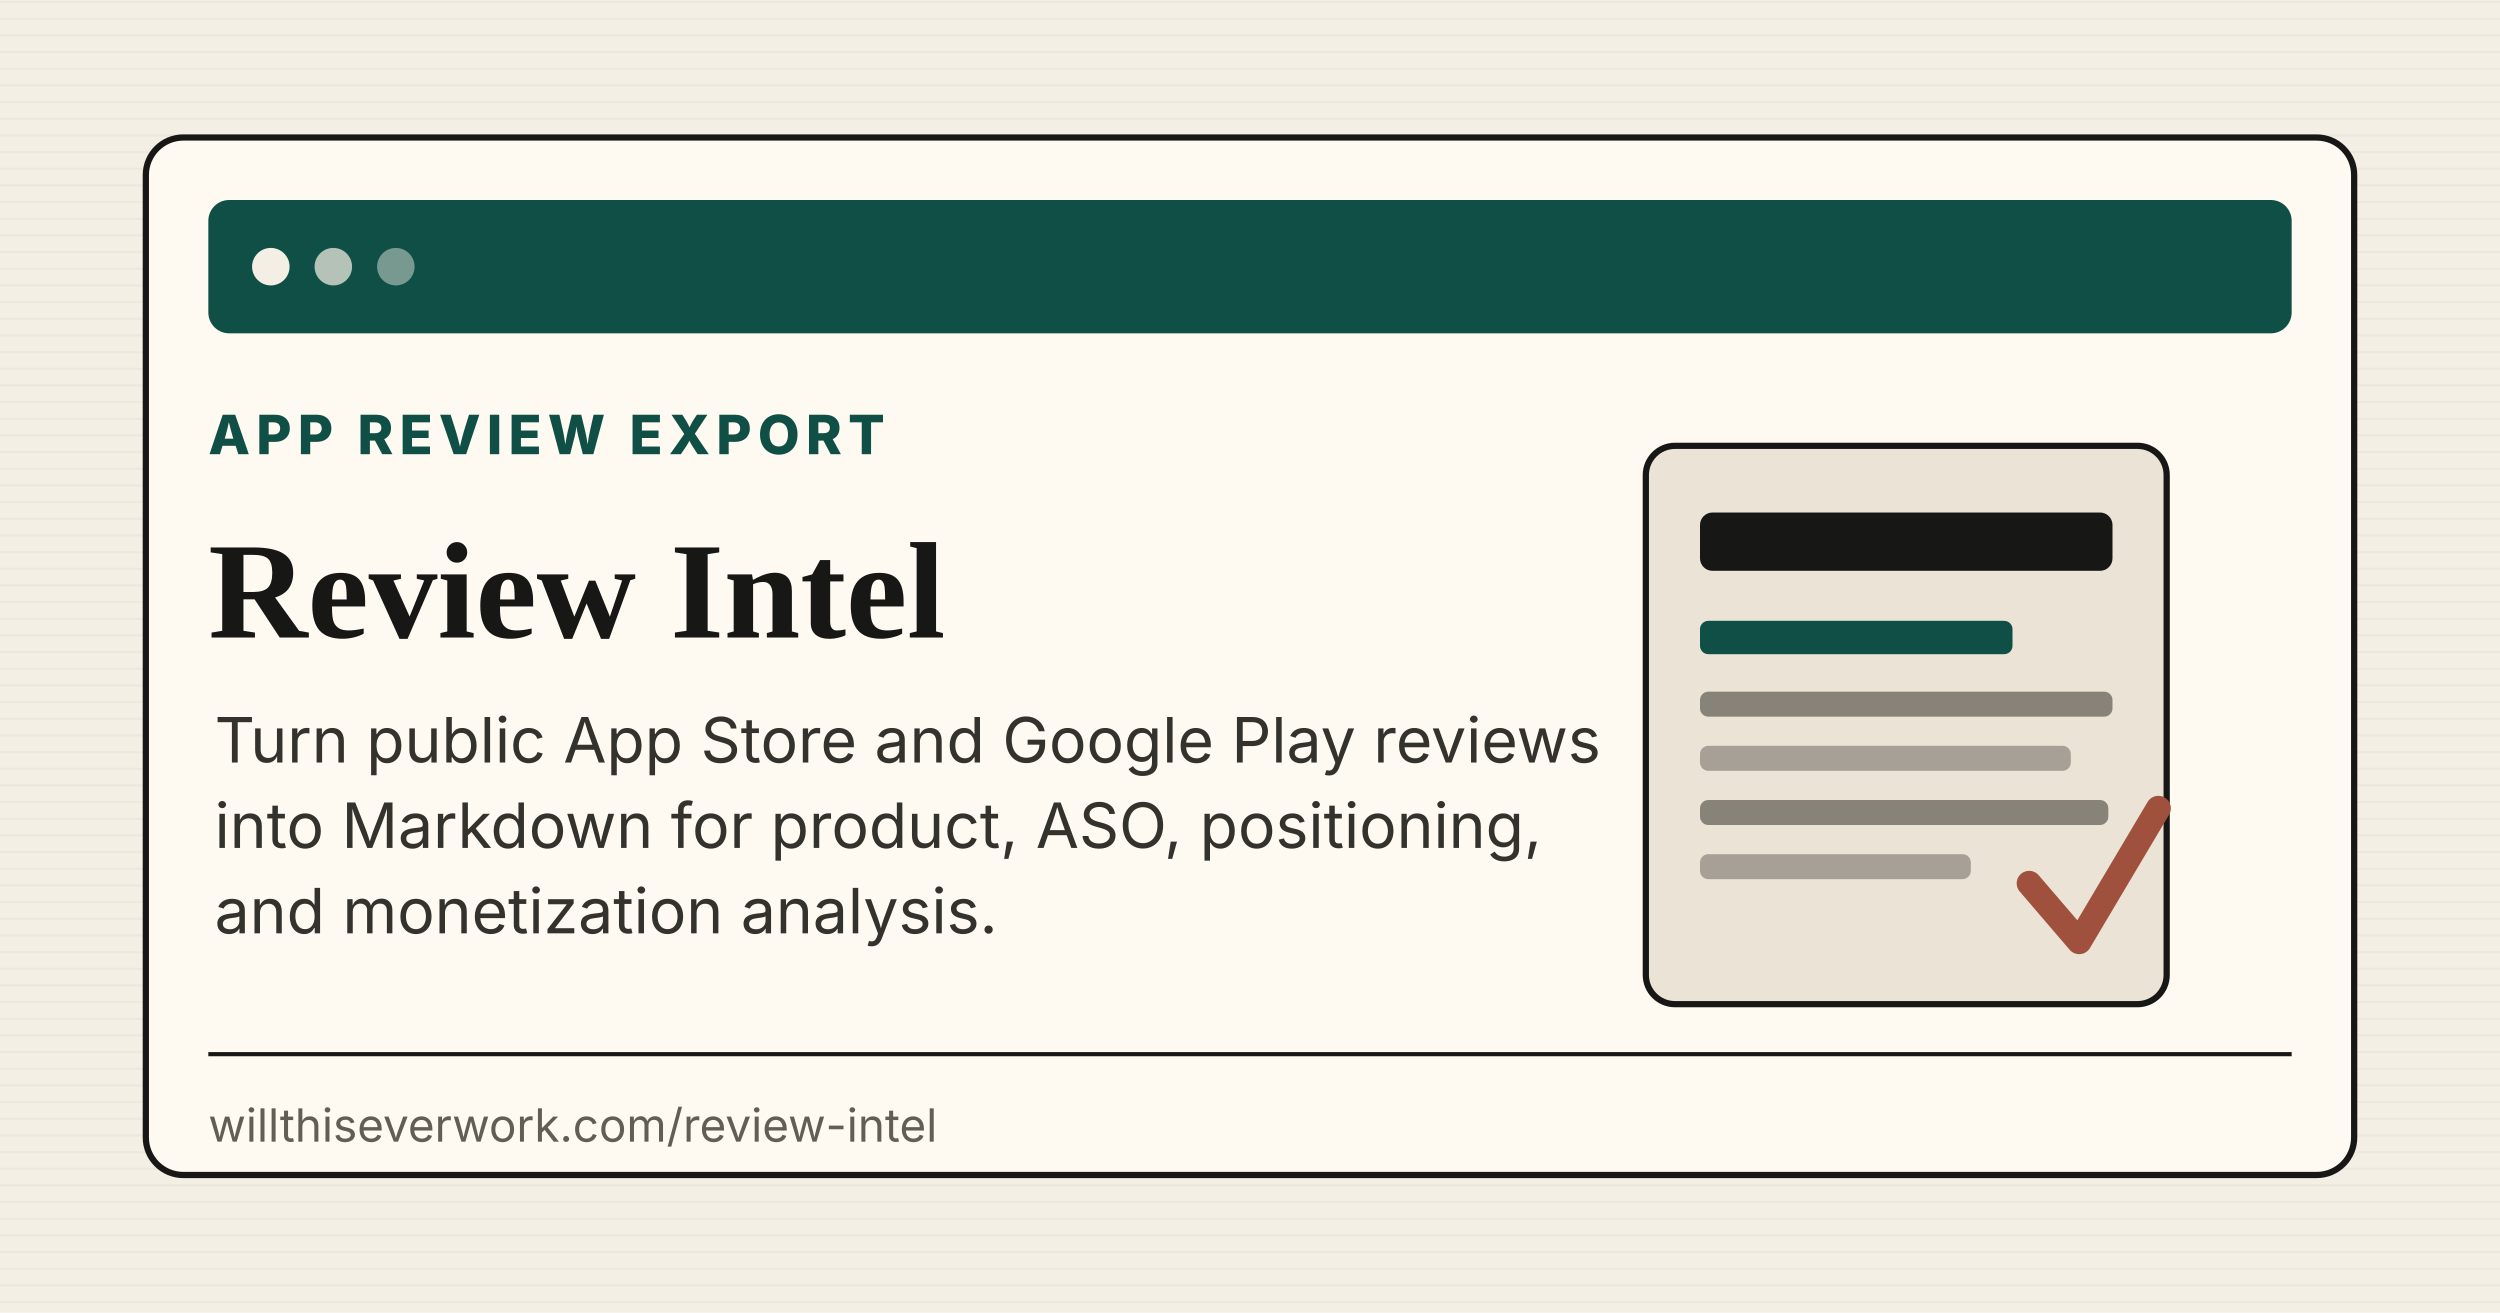
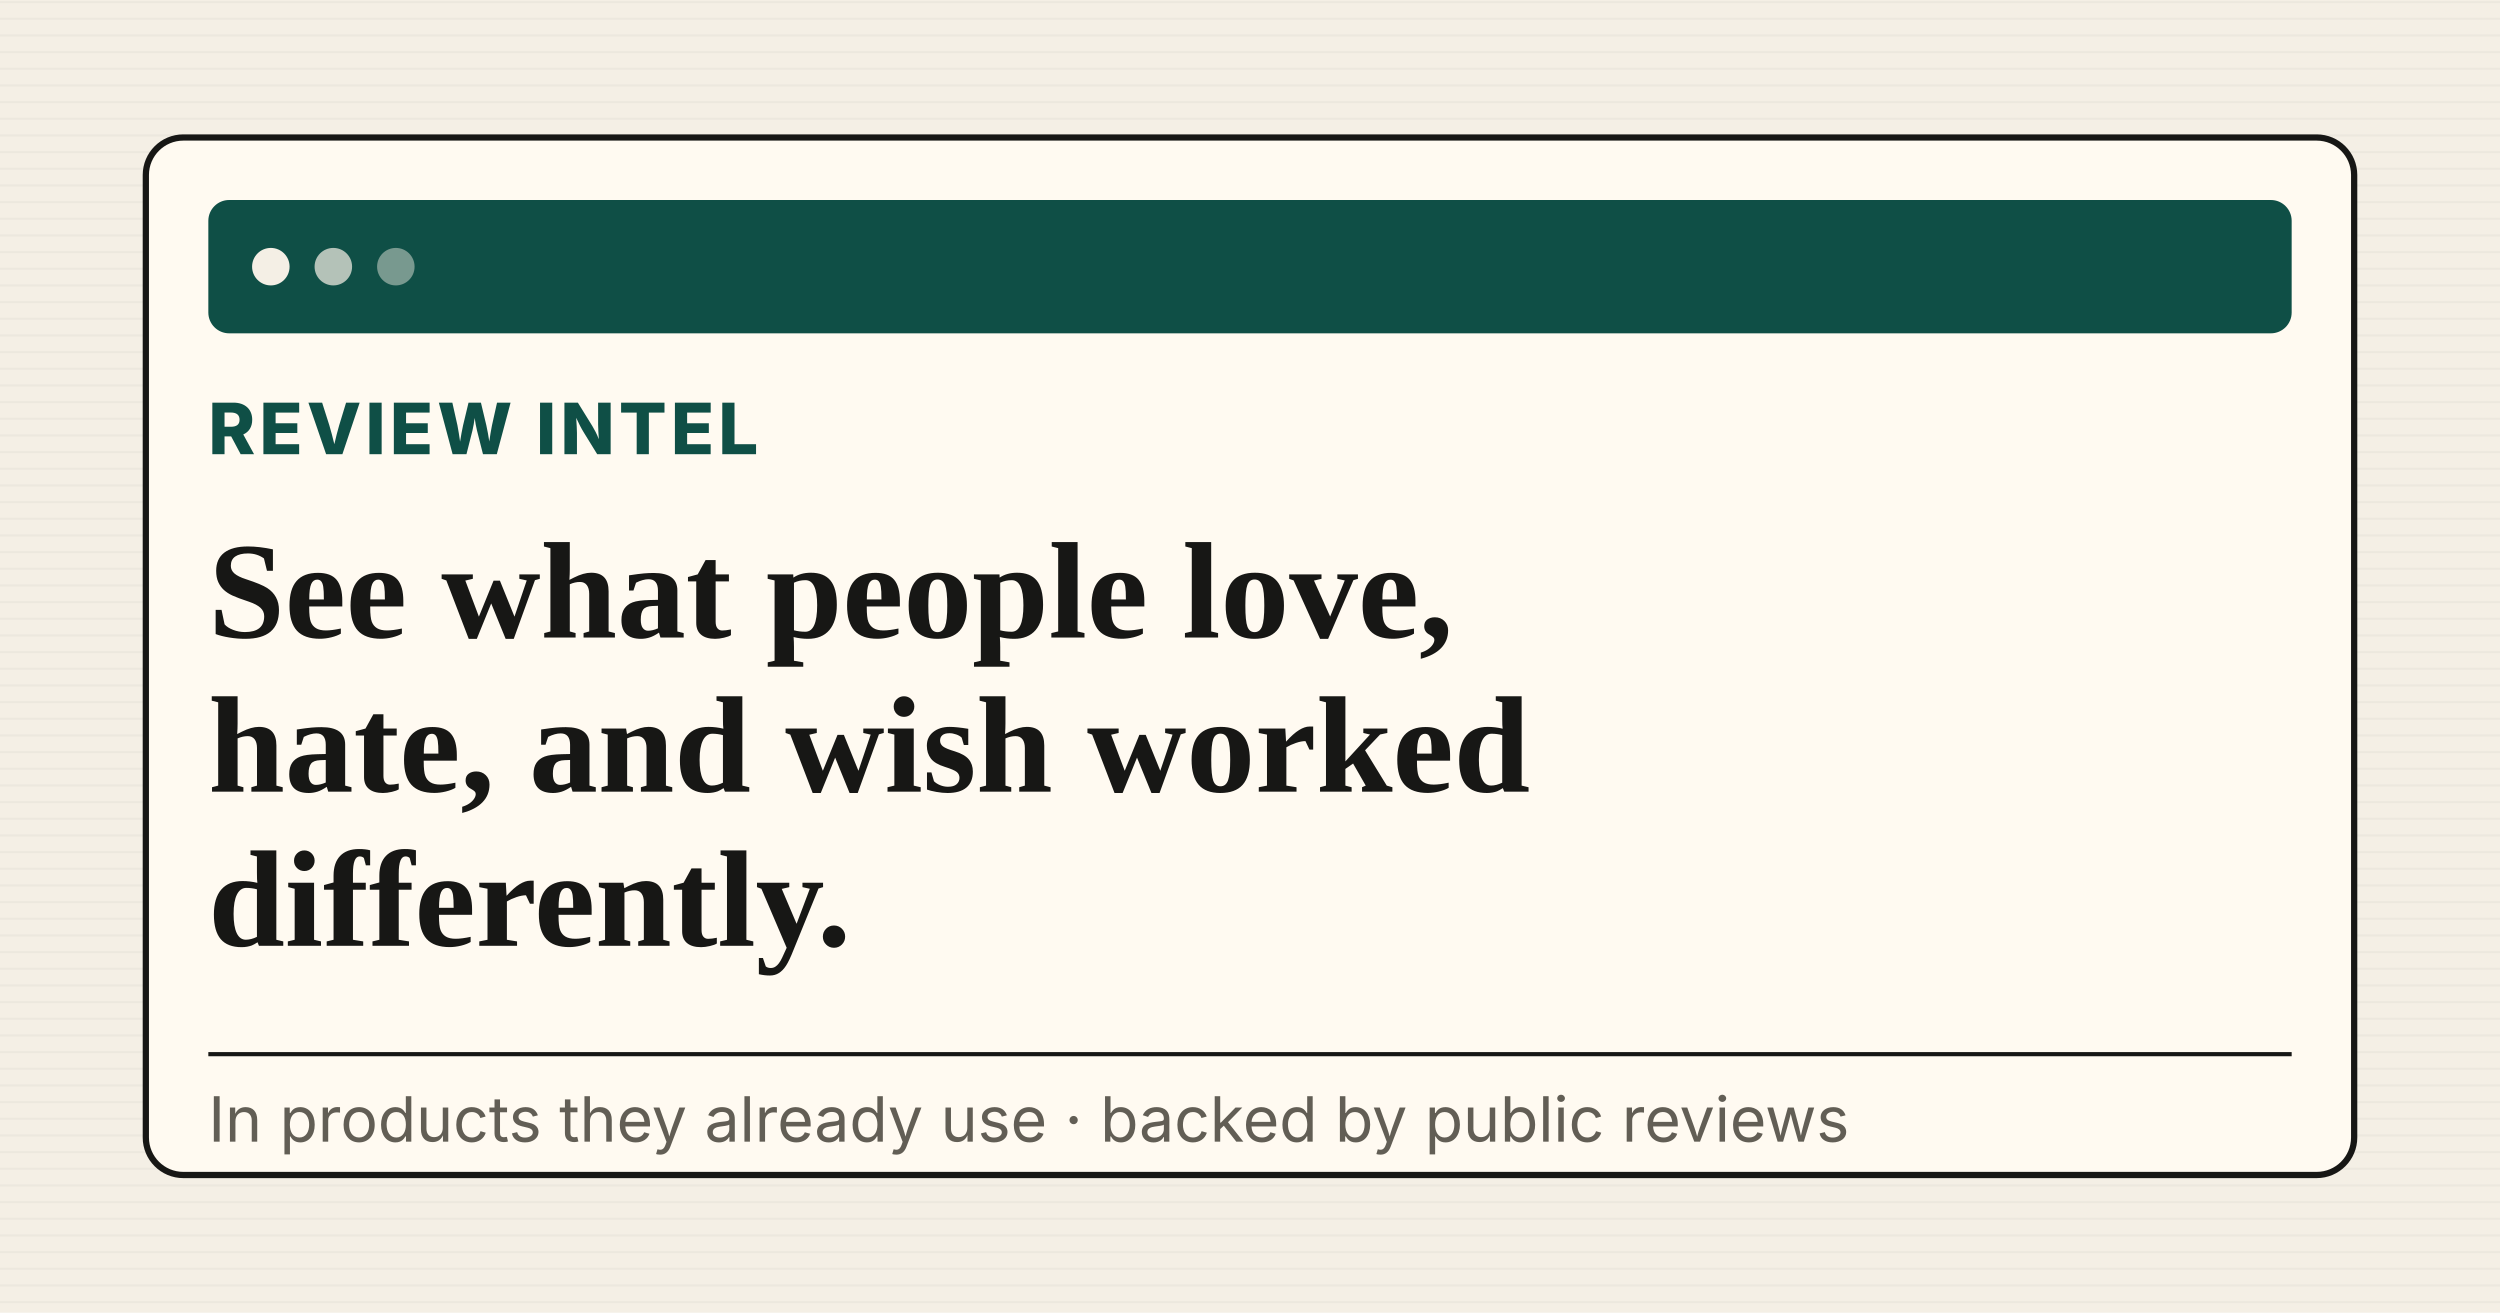
<svg xmlns="http://www.w3.org/2000/svg" width="1200" height="630" viewBox="0 0 1200 630" role="img" aria-labelledby="title desc">
  <rect width="1200" height="630" fill="#f4efe5" />
  <path d="M0 0h1200v630H0z" fill="#f4efe5" />
  <path d="M0 0h1200v630H0z" fill="url(#grain)" opacity=".42" />
  <rect x="70" y="66" width="1060" height="498" rx="18" fill="#fffaf1" stroke="#171715" stroke-width="3" />
  <rect x="100" y="96" width="1000" height="64" rx="10" fill="#0f4f46" />
  <circle cx="130" cy="128" r="9" fill="#f4efe5" />
  <circle cx="160" cy="128" r="9" fill="#f4efe5" opacity=".72" />
  <circle cx="190" cy="128" r="9" fill="#f4efe5" opacity=".46" />
-   <text x="100" y="218" fill="#0f4f46" font-family="Inter, Arial, sans-serif" font-size="26" font-weight="800" letter-spacing="3">APP REVIEW EXPORT</text>
-   <text x="100" y="306" fill="#171715" font-family="Georgia, 'Times New Roman', serif" font-size="66" font-weight="600">Review Intel</text>
-   <text x="103" y="366" fill="#34322d" font-family="Inter, Arial, sans-serif" font-size="30">Turn public App Store and Google Play reviews</text>
-   <text x="103" y="407" fill="#34322d" font-family="Inter, Arial, sans-serif" font-size="30">into Markdown for product, ASO, positioning,</text>
-   <text x="103" y="448" fill="#34322d" font-family="Inter, Arial, sans-serif" font-size="30">and monetization analysis.</text>
-   <g transform="translate(790 214)">
-     <rect x="0" y="0" width="250" height="268" rx="14" fill="#ebe3d6" stroke="#171715" stroke-width="3" />
-     <rect x="26" y="32" width="198" height="28" rx="6" fill="#171715" />
-     <rect x="26" y="84" width="150" height="16" rx="4" fill="#0f4f46" />
-     <rect x="26" y="118" width="198" height="12" rx="4" fill="#625e55" opacity=".72" />
-     <rect x="26" y="144" width="178" height="12" rx="4" fill="#625e55" opacity=".5" />
-     <rect x="26" y="170" width="196" height="12" rx="4" fill="#625e55" opacity=".72" />
-     <rect x="26" y="196" width="130" height="12" rx="4" fill="#625e55" opacity=".5" />
-     <path d="M184 210l24 28 38-64" fill="none" stroke="#9f513d" stroke-width="12" stroke-linecap="round" stroke-linejoin="round" />
-   </g>
+   <text x="100" y="218" fill="#0f4f46" font-family="Inter, Arial, sans-serif" font-size="34" font-weight="800" letter-spacing="2">REVIEW INTEL</text>
+   <text x="100" y="306" fill="#171715" font-family="Georgia, 'Times New Roman', serif" font-size="66" font-weight="600">See what people love,</text>
+   <text x="100" y="380" fill="#171715" font-family="Georgia, 'Times New Roman', serif" font-size="66" font-weight="600">hate, and wish worked</text>
+   <text x="100" y="454" fill="#171715" font-family="Georgia, 'Times New Roman', serif" font-size="66" font-weight="600">differently.</text>
  <line x1="100" y1="506" x2="1100" y2="506" stroke="#171715" stroke-width="2" />
-   <text x="100" y="548" fill="#625e55" font-family="Inter, Arial, sans-serif" font-size="22">willthiseverwork.com/review-intel</text>
+   <text x="100" y="548" fill="#625e55" font-family="Inter, Arial, sans-serif" font-size="30">In products they already use · backed by public reviews</text>
  <defs>
    <pattern id="grain" width="100" height="8" patternUnits="userSpaceOnUse">
      <path d="M0 1h100" stroke="#171715" stroke-width="1" opacity=".08" />
    </pattern>
  </defs>
</svg>
